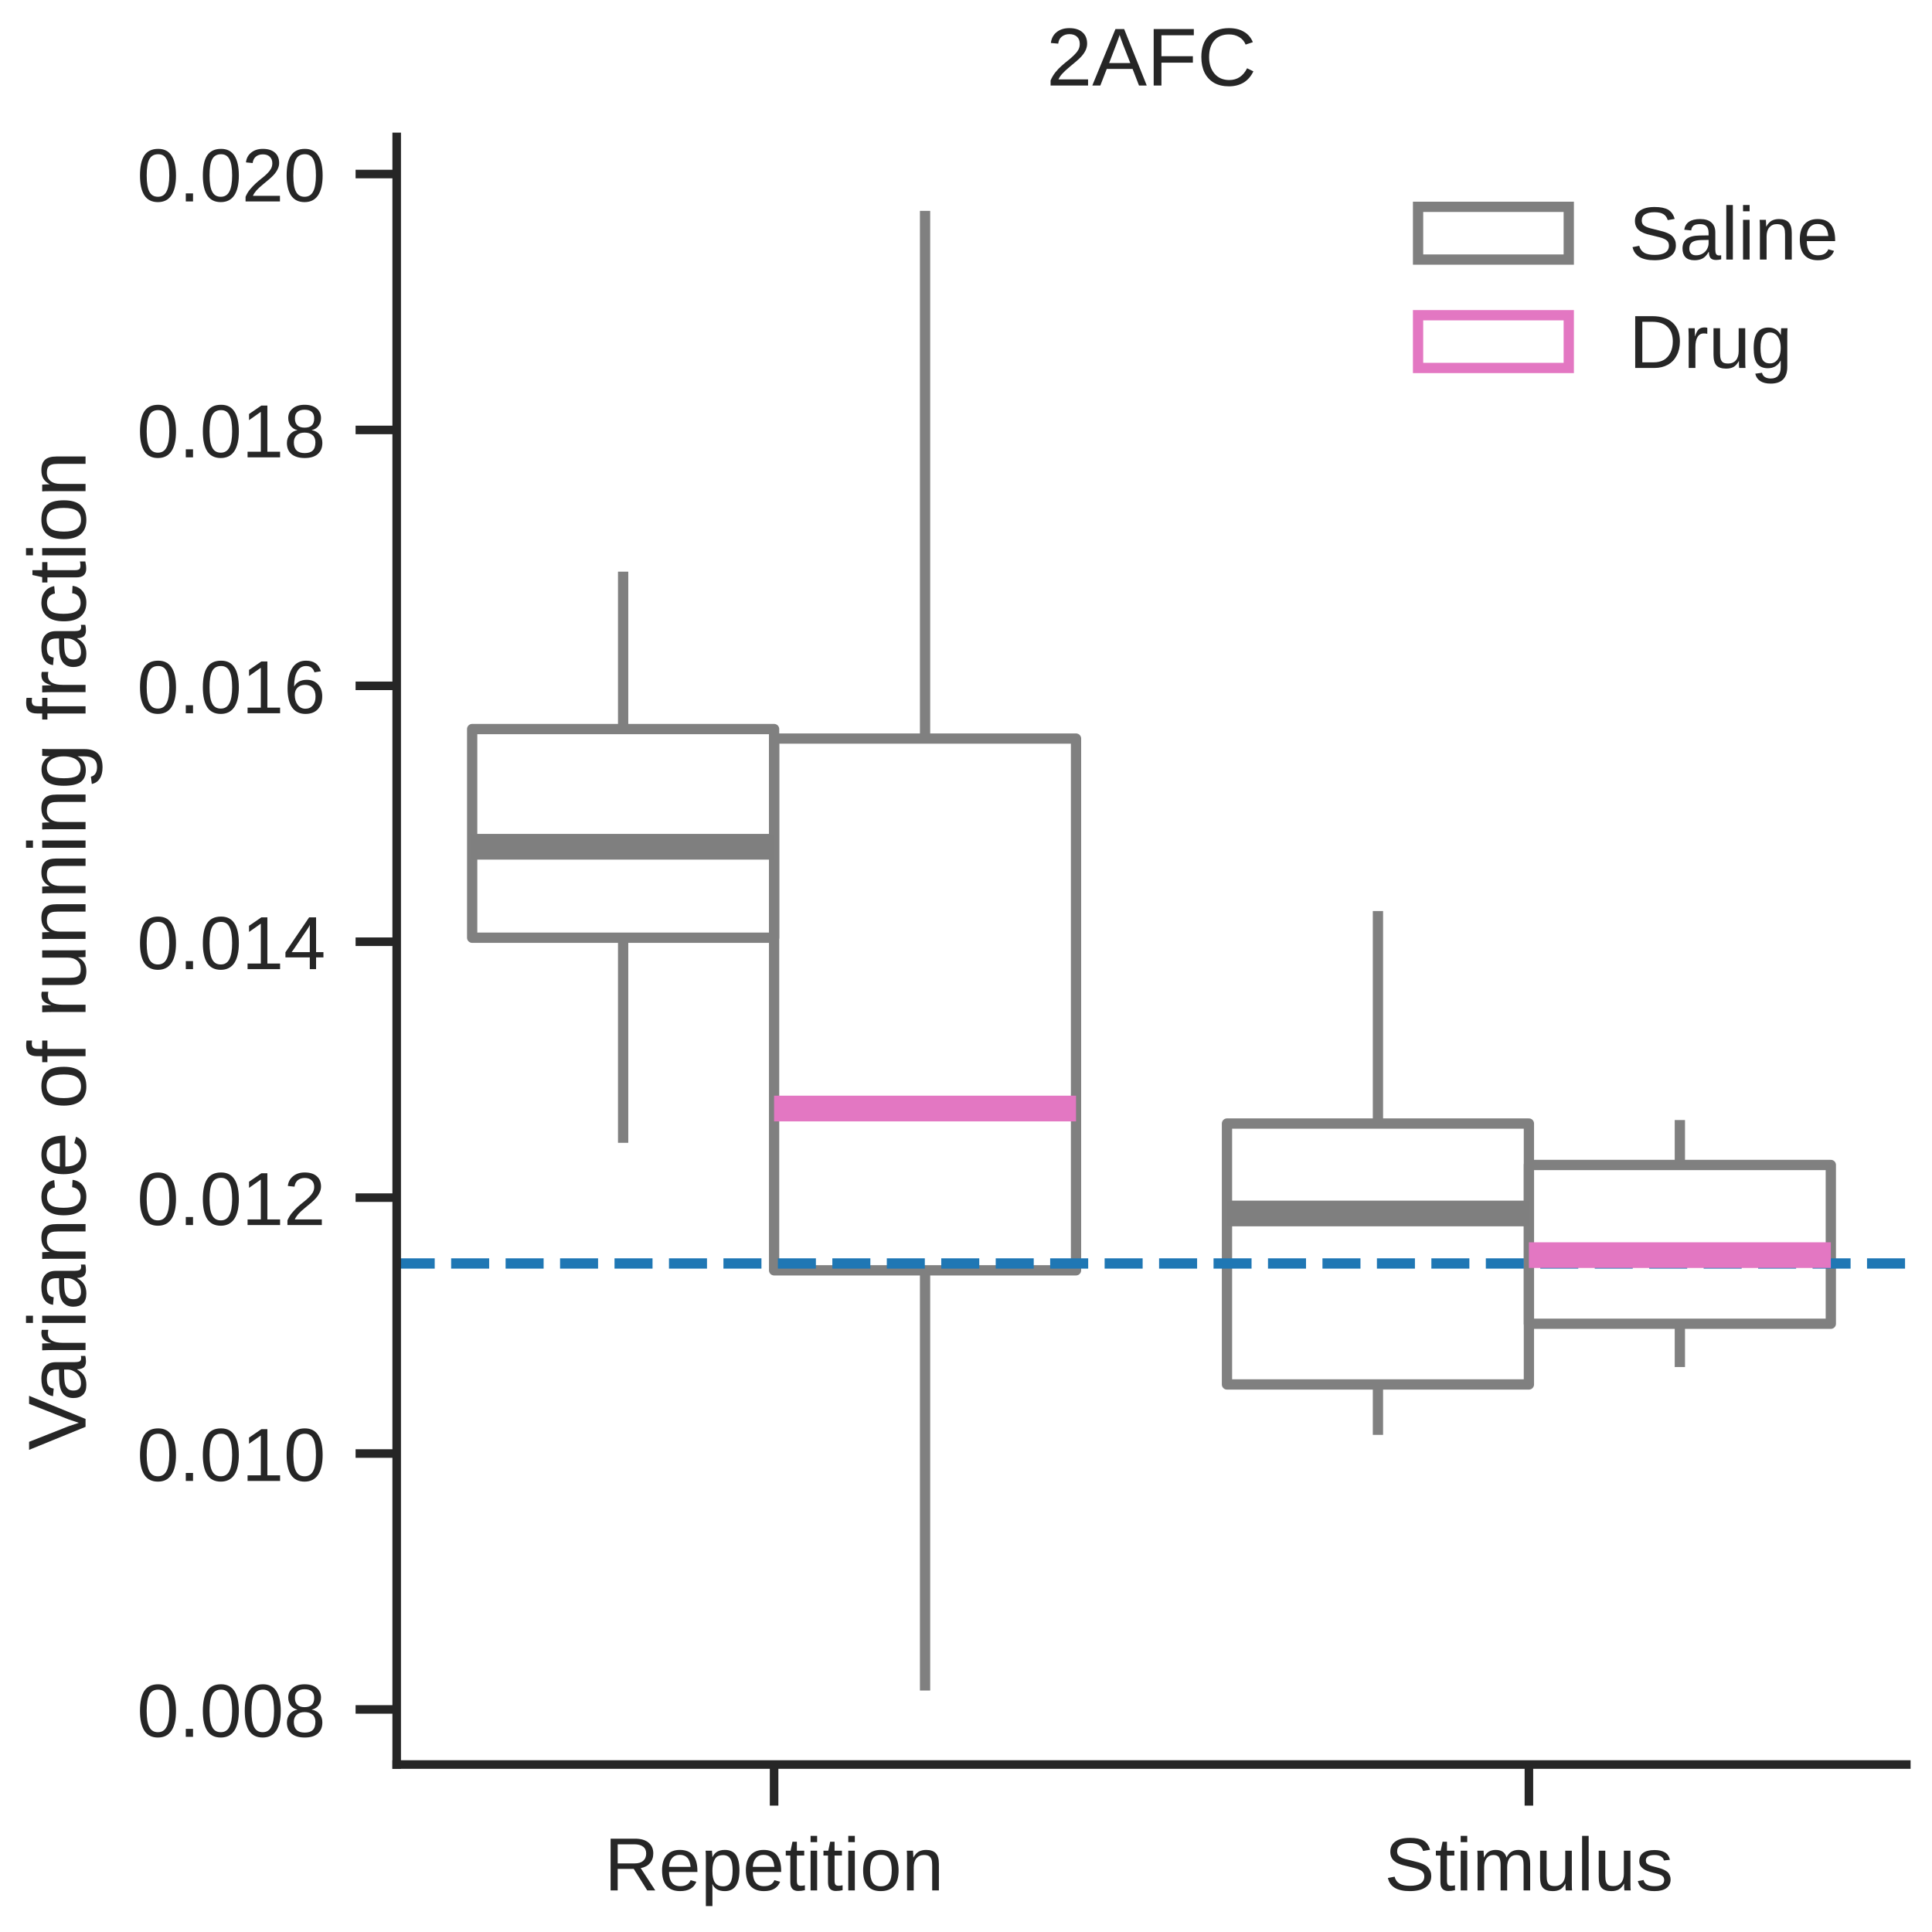
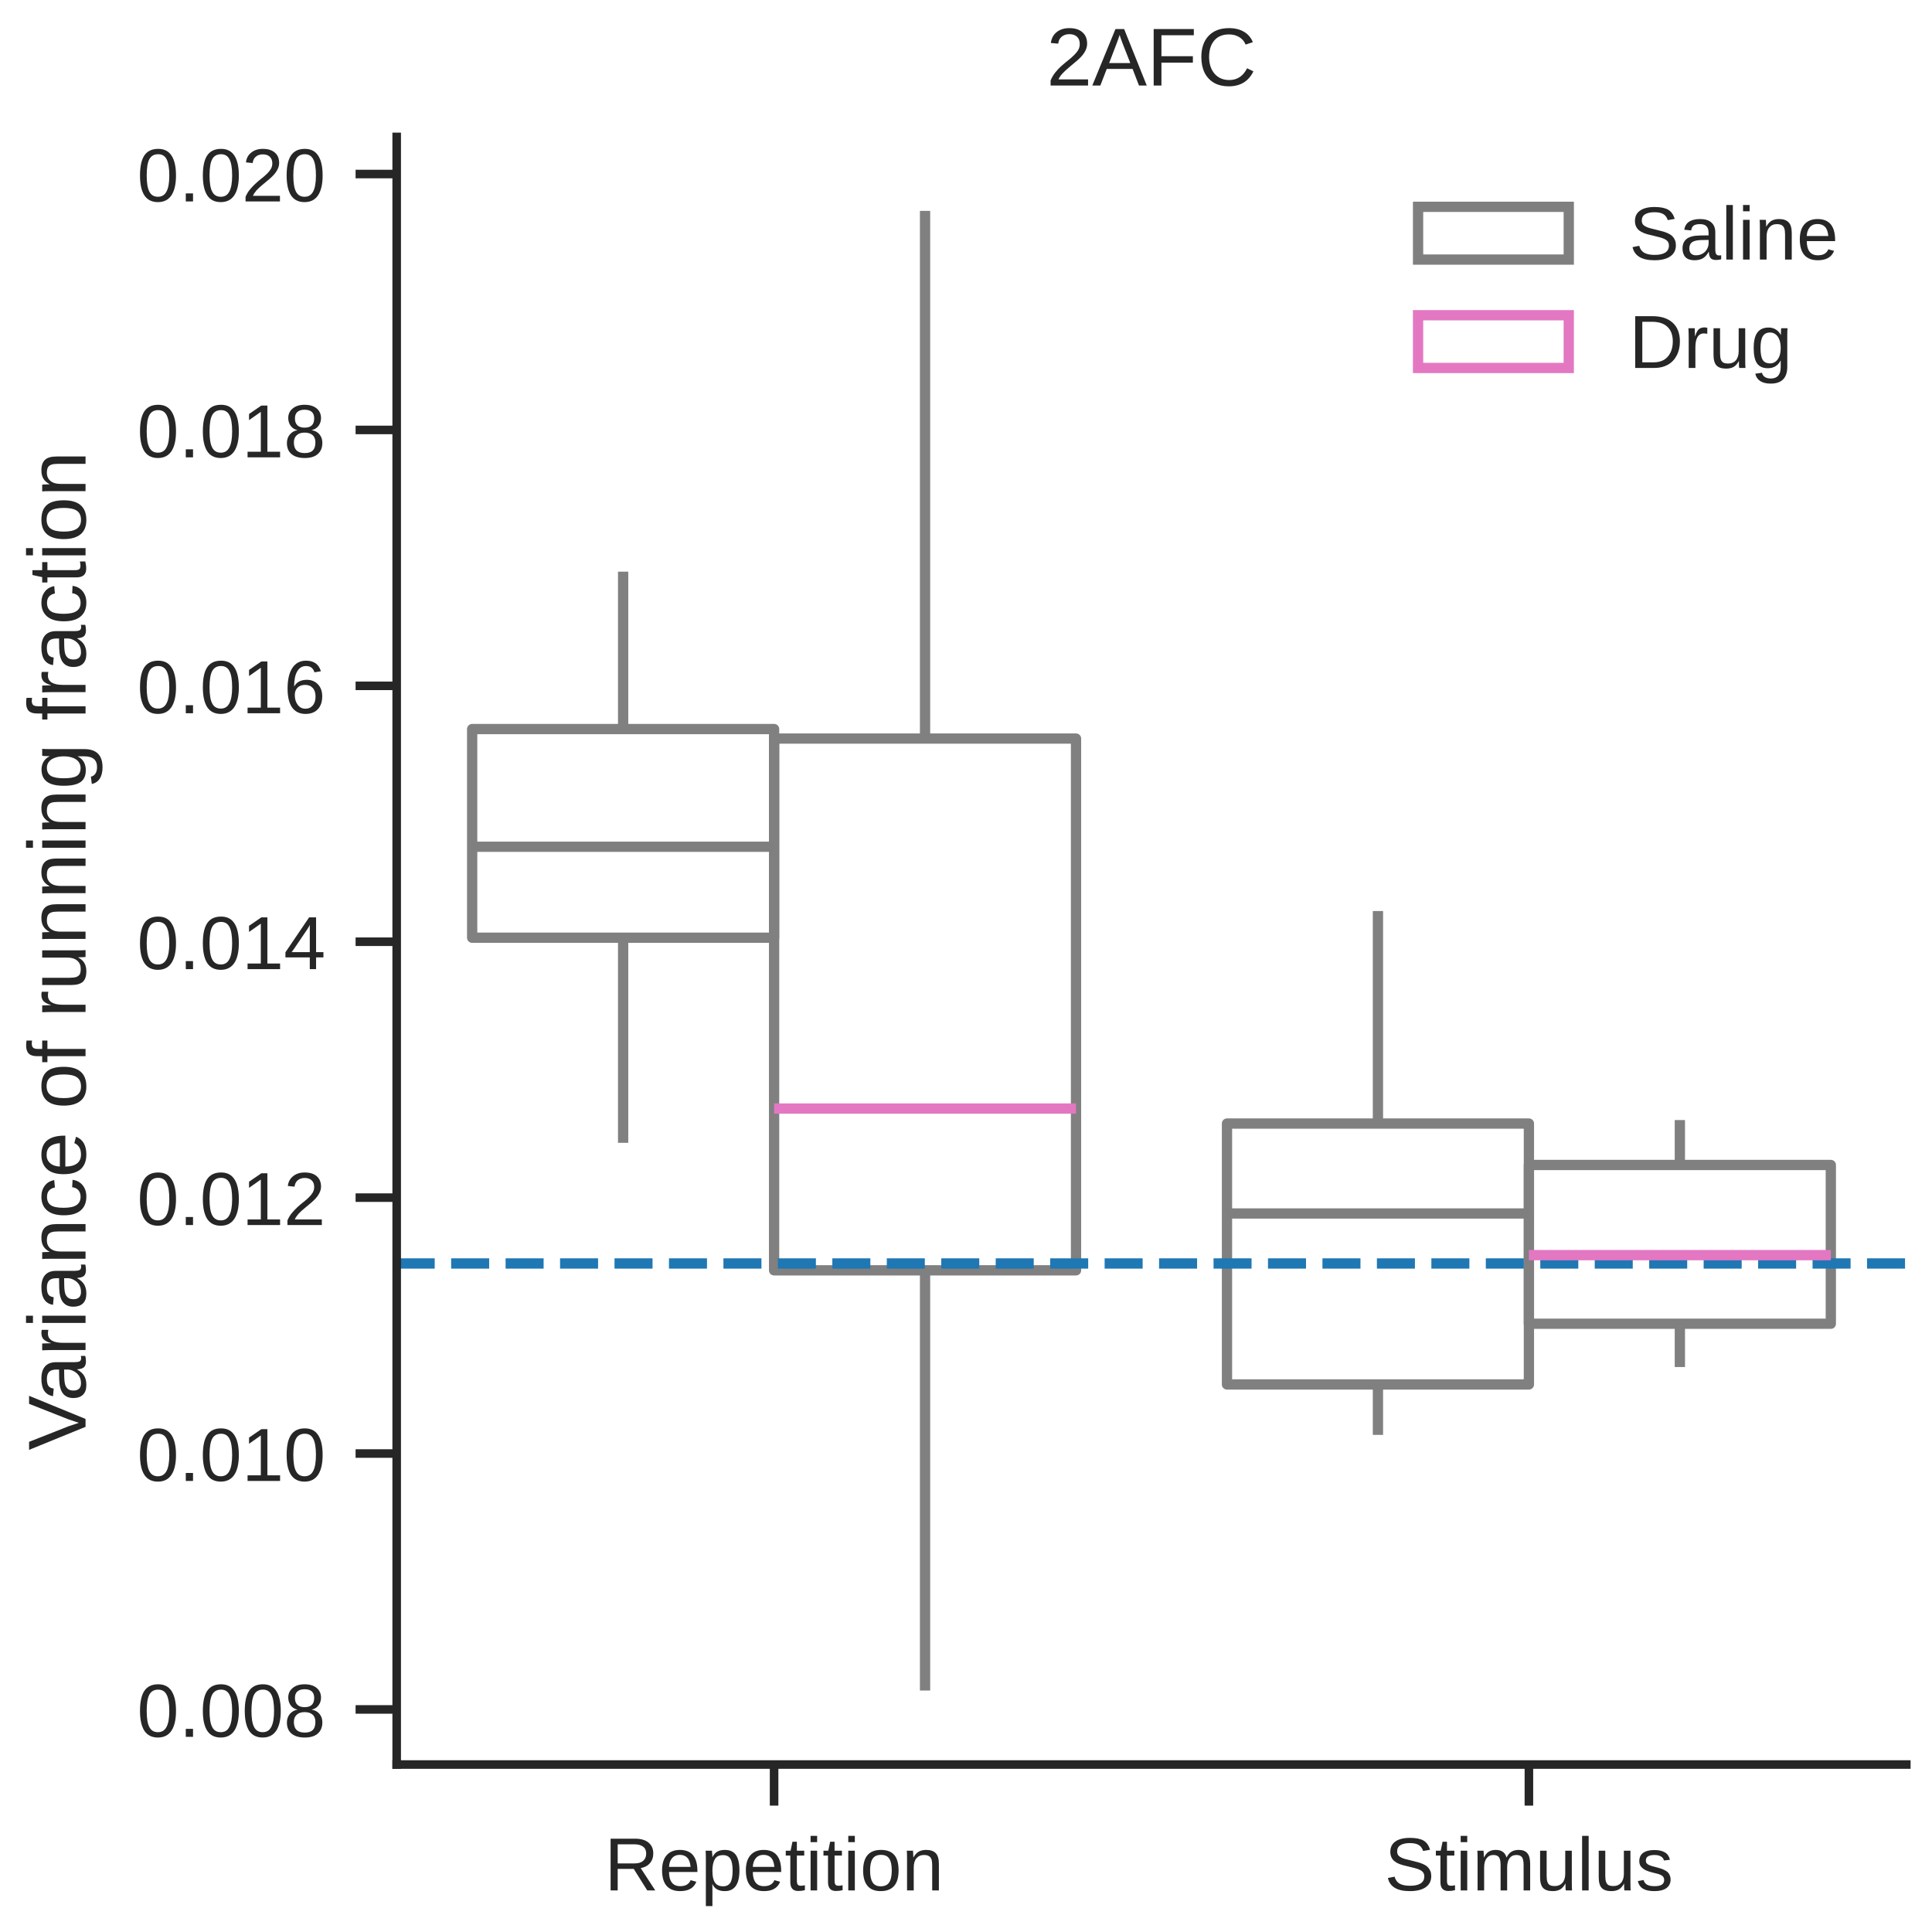
<svg xmlns="http://www.w3.org/2000/svg" xmlns:xlink="http://www.w3.org/1999/xlink" width="225.638pt" height="225.638pt" viewBox="0 0 225.638 225.638" version="1.1">
  <defs>
    <style type="text/css">*{stroke-linejoin: round; stroke-linecap: butt}</style>
  </defs>
  <g id="figure_1">
    <g id="patch_1">
      <path d="M 0 225.638  L 225.638 225.638  L 225.638 0  L 0 0  z " style="fill: #ffffff" />
    </g>
    <g id="axes_1">
      <g id="patch_2">
        <path d="M 46.329 206.079  L 222.638 206.079  L 222.638 15.989  L 46.329 15.989  z " style="fill: #ffffff" />
      </g>
      <g id="matplotlib.axis_1">
        <g id="xtick_1">
          <g id="line2d_1">
            <defs>
-               <path id="mf7cb19269c" d="M 0 0  L 0 4.8  " style="stroke: #262626" />
+               <path id="mc6f1d817b6" d="M 0 0  L 0 4.8  " style="stroke: #262626" />
            </defs>
            <g>
-               <use xlink:href="#mf7cb19269c" x="90.406" y="206.079" style="fill: #262626; stroke: #262626" />
+               <use xlink:href="#mc6f1d817b6" x="90.406" y="206.079" style="fill: #262626; stroke: #262626" />
            </g>
          </g>
          <g id="text_1">
            <text style="font-size: 8.8px; font-family: 'Arial', 'DejaVu Sans', 'Liberation Sans', 'Bitstream Vera Sans', sans-serif; text-anchor: middle; fill: #262626" x="90.406" y="220.786" transform="rotate(-0 90.40618 220.7856)">Repetition</text>
          </g>
        </g>
        <g id="xtick_2">
          <g id="line2d_2">
            <g>
-               <use xlink:href="#mf7cb19269c" x="178.56" y="206.079" style="fill: #262626; stroke: #262626" />
+               <use xlink:href="#mc6f1d817b6" x="178.56" y="206.079" style="fill: #262626; stroke: #262626" />
            </g>
          </g>
          <g id="text_2">
            <text style="font-size: 8.8px; font-family: 'Arial', 'DejaVu Sans', 'Liberation Sans', 'Bitstream Vera Sans', sans-serif; text-anchor: middle; fill: #262626" x="178.56" y="220.786" transform="rotate(-0 178.5604 220.7856)">Stimulus</text>
          </g>
        </g>
      </g>
      <g id="matplotlib.axis_2">
        <g id="ytick_1">
          <g id="line2d_3">
            <defs>
-               <path id="m16fa5cbbaa" d="M 0 0  L -4.8 0  " style="stroke: #262626" />
+               <path id="m928166bc07" d="M 0 0  L -4.8 0  " style="stroke: #262626" />
            </defs>
            <g>
-               <use xlink:href="#m16fa5cbbaa" x="46.329" y="199.645" style="fill: #262626; stroke: #262626" />
+               <use xlink:href="#m928166bc07" x="46.329" y="199.645" style="fill: #262626; stroke: #262626" />
            </g>
          </g>
          <g id="text_3">
            <text style="font-size: 8.8px; font-family: 'Arial', 'DejaVu Sans', 'Liberation Sans', 'Bitstream Vera Sans', sans-serif; text-anchor: end; fill: #262626" x="38.029" y="202.848" transform="rotate(-0 38.02905 202.8482)">0.008</text>
          </g>
        </g>
        <g id="ytick_2">
          <g id="line2d_4">
            <g>
-               <use xlink:href="#m16fa5cbbaa" x="46.329" y="169.758" style="fill: #262626; stroke: #262626" />
+               <use xlink:href="#m928166bc07" x="46.329" y="169.758" style="fill: #262626; stroke: #262626" />
            </g>
          </g>
          <g id="text_4">
            <text style="font-size: 8.8px; font-family: 'Arial', 'DejaVu Sans', 'Liberation Sans', 'Bitstream Vera Sans', sans-serif; text-anchor: end; fill: #262626" x="38.029" y="172.961" transform="rotate(-0 38.02905 172.9615)">0.010</text>
          </g>
        </g>
        <g id="ytick_3">
          <g id="line2d_5">
            <g>
-               <use xlink:href="#m16fa5cbbaa" x="46.329" y="139.871" style="fill: #262626; stroke: #262626" />
+               <use xlink:href="#m928166bc07" x="46.329" y="139.871" style="fill: #262626; stroke: #262626" />
            </g>
          </g>
          <g id="text_5">
            <text style="font-size: 8.8px; font-family: 'Arial', 'DejaVu Sans', 'Liberation Sans', 'Bitstream Vera Sans', sans-serif; text-anchor: end; fill: #262626" x="38.029" y="143.075" transform="rotate(-0 38.02905 143.0747)">0.012</text>
          </g>
        </g>
        <g id="ytick_4">
          <g id="line2d_6">
            <g>
-               <use xlink:href="#m16fa5cbbaa" x="46.329" y="109.985" style="fill: #262626; stroke: #262626" />
+               <use xlink:href="#m928166bc07" x="46.329" y="109.985" style="fill: #262626; stroke: #262626" />
            </g>
          </g>
          <g id="text_6">
            <text style="font-size: 8.8px; font-family: 'Arial', 'DejaVu Sans', 'Liberation Sans', 'Bitstream Vera Sans', sans-serif; text-anchor: end; fill: #262626" x="38.029" y="113.188" transform="rotate(-0 38.02905 113.1879)">0.014</text>
          </g>
        </g>
        <g id="ytick_5">
          <g id="line2d_7">
            <g>
-               <use xlink:href="#m16fa5cbbaa" x="46.329" y="80.098" style="fill: #262626; stroke: #262626" />
+               <use xlink:href="#m928166bc07" x="46.329" y="80.098" style="fill: #262626; stroke: #262626" />
            </g>
          </g>
          <g id="text_7">
            <text style="font-size: 8.8px; font-family: 'Arial', 'DejaVu Sans', 'Liberation Sans', 'Bitstream Vera Sans', sans-serif; text-anchor: end; fill: #262626" x="38.029" y="83.301" transform="rotate(-0 38.02905 83.30108)">0.016</text>
          </g>
        </g>
        <g id="ytick_6">
          <g id="line2d_8">
            <g>
-               <use xlink:href="#m16fa5cbbaa" x="46.329" y="50.211" style="fill: #262626; stroke: #262626" />
+               <use xlink:href="#m928166bc07" x="46.329" y="50.211" style="fill: #262626; stroke: #262626" />
            </g>
          </g>
          <g id="text_8">
            <text style="font-size: 8.8px; font-family: 'Arial', 'DejaVu Sans', 'Liberation Sans', 'Bitstream Vera Sans', sans-serif; text-anchor: end; fill: #262626" x="38.029" y="53.414" transform="rotate(-0 38.02905 53.41429)">0.018</text>
          </g>
        </g>
        <g id="ytick_7">
          <g id="line2d_9">
            <g>
-               <use xlink:href="#m16fa5cbbaa" x="46.329" y="20.324" style="fill: #262626; stroke: #262626" />
+               <use xlink:href="#m928166bc07" x="46.329" y="20.324" style="fill: #262626; stroke: #262626" />
            </g>
          </g>
          <g id="text_9">
            <text style="font-size: 8.8px; font-family: 'Arial', 'DejaVu Sans', 'Liberation Sans', 'Bitstream Vera Sans', sans-serif; text-anchor: end; fill: #262626" x="38.029" y="23.528" transform="rotate(-0 38.02905 23.5275)">0.020</text>
          </g>
        </g>
        <g id="text_10">
          <text style="font-size: 9.6px; font-family: 'Arial', 'DejaVu Sans', 'Liberation Sans', 'Bitstream Vera Sans', sans-serif; text-anchor: middle; fill: #262626" x="9.989" y="111.034" transform="rotate(-90 9.989303 111.0341)">Variance of running fraction</text>
        </g>
      </g>
      <g id="patch_3">
-         <path clip-path="url(#pa14c150c36)" style="fill: none; stroke: #7f7f7f; stroke-width: 1.2; stroke-linejoin: miter" />
+         <path clip-path="url(#p57a304cc6e)" style="fill: none; stroke: #7f7f7f; stroke-width: 1.2; stroke-linejoin: miter" />
      </g>
      <g id="patch_4">
-         <path clip-path="url(#pa14c150c36)" style="fill: none; stroke: #e377c2; stroke-width: 1.2; stroke-linejoin: miter" />
+         <path clip-path="url(#p57a304cc6e)" style="fill: none; stroke: #e377c2; stroke-width: 1.2; stroke-linejoin: miter" />
      </g>
      <g id="line2d_10">
-         <path d="M 55.144 109.517  L 90.406 109.517  L 90.406 85.146  L 55.144 85.146  L 55.144 109.517  " clip-path="url(#pa14c150c36)" style="fill: none; stroke: #808080; stroke-width: 1.2; stroke-linecap: round" />
+         <path d="M 55.144 109.517  L 90.406 109.517  L 90.406 85.146  L 55.144 85.146  L 55.144 109.517  " clip-path="url(#p57a304cc6e)" style="fill: none; stroke: #808080; stroke-width: 1.2; stroke-linecap: round" />
      </g>
      <g id="line2d_11">
-         <path d="M 72.775 109.517  L 72.775 133.467  " clip-path="url(#pa14c150c36)" style="fill: none; stroke: #808080; stroke-width: 1.2" />
+         <path d="M 72.775 109.517  L 72.775 133.467  " clip-path="url(#p57a304cc6e)" style="fill: none; stroke: #808080; stroke-width: 1.2" />
      </g>
      <g id="line2d_12">
-         <path d="M 72.775 85.146  L 72.775 66.765  " clip-path="url(#pa14c150c36)" style="fill: none; stroke: #808080; stroke-width: 1.2" />
+         <path d="M 72.775 85.146  L 72.775 66.765  " clip-path="url(#p57a304cc6e)" style="fill: none; stroke: #808080; stroke-width: 1.2" />
      </g>
      <g id="line2d_13">
-         <path d="M 143.299 161.69  L 178.56 161.69  L 178.56 131.219  L 143.299 131.219  L 143.299 161.69  " clip-path="url(#pa14c150c36)" style="fill: none; stroke: #808080; stroke-width: 1.2; stroke-linecap: round" />
+         <path d="M 143.299 161.69  L 178.56 161.69  L 178.56 131.219  L 143.299 131.219  L 143.299 161.69  " clip-path="url(#p57a304cc6e)" style="fill: none; stroke: #808080; stroke-width: 1.2; stroke-linecap: round" />
      </g>
      <g id="line2d_14">
-         <path d="M 160.93 161.69  L 160.93 167.579  " clip-path="url(#pa14c150c36)" style="fill: none; stroke: #808080; stroke-width: 1.2" />
+         <path d="M 160.93 161.69  L 160.93 167.579  " clip-path="url(#p57a304cc6e)" style="fill: none; stroke: #808080; stroke-width: 1.2" />
      </g>
      <g id="line2d_15">
-         <path d="M 160.93 131.219  L 160.93 106.398  " clip-path="url(#pa14c150c36)" style="fill: none; stroke: #808080; stroke-width: 1.2" />
+         <path d="M 160.93 131.219  L 160.93 106.398  " clip-path="url(#p57a304cc6e)" style="fill: none; stroke: #808080; stroke-width: 1.2" />
      </g>
      <g id="line2d_16">
-         <path d="M 90.406 148.36  L 125.668 148.36  L 125.668 86.258  L 90.406 86.258  L 90.406 148.36  " clip-path="url(#pa14c150c36)" style="fill: none; stroke: #808080; stroke-width: 1.2; stroke-linecap: round" />
+         <path d="M 90.406 148.36  L 125.668 148.36  L 125.668 86.258  L 90.406 86.258  L 90.406 148.36  " clip-path="url(#p57a304cc6e)" style="fill: none; stroke: #808080; stroke-width: 1.2; stroke-linecap: round" />
      </g>
      <g id="line2d_17">
-         <path d="M 108.037 148.36  L 108.037 197.439  " clip-path="url(#pa14c150c36)" style="fill: none; stroke: #808080; stroke-width: 1.2" />
+         <path d="M 108.037 148.36  L 108.037 197.439  " clip-path="url(#p57a304cc6e)" style="fill: none; stroke: #808080; stroke-width: 1.2" />
      </g>
      <g id="line2d_18">
-         <path d="M 108.037 86.258  L 108.037 24.63  " clip-path="url(#pa14c150c36)" style="fill: none; stroke: #808080; stroke-width: 1.2" />
+         <path d="M 108.037 86.258  L 108.037 24.63  " clip-path="url(#p57a304cc6e)" style="fill: none; stroke: #808080; stroke-width: 1.2" />
      </g>
      <g id="line2d_19">
-         <path d="M 178.56 154.598  L 213.822 154.598  L 213.822 136.057  L 178.56 136.057  L 178.56 154.598  " clip-path="url(#pa14c150c36)" style="fill: none; stroke: #808080; stroke-width: 1.2; stroke-linecap: round" />
+         <path d="M 178.56 154.598  L 213.822 154.598  L 213.822 136.057  L 178.56 136.057  L 178.56 154.598  " clip-path="url(#p57a304cc6e)" style="fill: none; stroke: #808080; stroke-width: 1.2; stroke-linecap: round" />
      </g>
      <g id="line2d_20">
-         <path d="M 196.191 154.598  L 196.191 159.655  " clip-path="url(#pa14c150c36)" style="fill: none; stroke: #808080; stroke-width: 1.2" />
+         <path d="M 196.191 154.598  L 196.191 159.655  " clip-path="url(#p57a304cc6e)" style="fill: none; stroke: #808080; stroke-width: 1.2" />
      </g>
      <g id="line2d_21">
-         <path d="M 196.191 136.057  L 196.191 130.808  " clip-path="url(#pa14c150c36)" style="fill: none; stroke: #808080; stroke-width: 1.2" />
+         <path d="M 196.191 136.057  L 196.191 130.808  " clip-path="url(#p57a304cc6e)" style="fill: none; stroke: #808080; stroke-width: 1.2" />
      </g>
      <g id="line2d_22">
-         <path d="M 46.329 147.562  L 222.638 147.562  " clip-path="url(#pa14c150c36)" style="fill: none; stroke-dasharray: 4.44,1.92; stroke-dashoffset: 0; stroke: #1f77b4; stroke-width: 1.2" />
+         <path d="M 46.329 147.562  L 222.638 147.562  " clip-path="url(#p57a304cc6e)" style="fill: none; stroke-dasharray: 4.44,1.92; stroke-dashoffset: 0; stroke: #1f77b4; stroke-width: 1.2" />
      </g>
      <g id="line2d_23">
-         <path d="M 55.144 98.894  L 90.406 98.894  " clip-path="url(#pa14c150c36)" style="fill: none; stroke: #7f7f7f; stroke-width: 3" />
+         <path d="M 55.144 98.894  L 90.406 98.894  " clip-path="url(#p57a304cc6e)" style="fill: none; stroke: #7f7f7f; stroke-width: 1.2" />
      </g>
      <g id="line2d_24">
-         <path d="M 143.299 141.721  L 178.56 141.721  " clip-path="url(#pa14c150c36)" style="fill: none; stroke: #7f7f7f; stroke-width: 3" />
+         <path d="M 143.299 141.721  L 178.56 141.721  " clip-path="url(#p57a304cc6e)" style="fill: none; stroke: #7f7f7f; stroke-width: 1.2" />
      </g>
      <g id="line2d_25">
-         <path d="M 90.406 129.467  L 125.668 129.467  " clip-path="url(#pa14c150c36)" style="fill: none; stroke: #e377c2; stroke-width: 3" />
+         <path d="M 90.406 129.467  L 125.668 129.467  " clip-path="url(#p57a304cc6e)" style="fill: none; stroke: #e377c2; stroke-width: 1.2" />
      </g>
      <g id="line2d_26">
-         <path d="M 178.56 146.587  L 213.822 146.587  " clip-path="url(#pa14c150c36)" style="fill: none; stroke: #e377c2; stroke-width: 3" />
+         <path d="M 178.56 146.587  L 213.822 146.587  " clip-path="url(#p57a304cc6e)" style="fill: none; stroke: #e377c2; stroke-width: 1.2" />
      </g>
      <g id="patch_5">
        <path d="M 46.329 206.079  L 46.329 15.989  " style="fill: none; stroke: #262626; stroke-linejoin: miter; stroke-linecap: square" />
      </g>
      <g id="patch_6">
        <path d="M 46.329 206.079  L 222.638 206.079  " style="fill: none; stroke: #262626; stroke-linejoin: miter; stroke-linecap: square" />
      </g>
      <g id="text_11">
        <text style="font-size: 9.6px; font-family: 'Arial', 'DejaVu Sans', 'Liberation Sans', 'Bitstream Vera Sans', sans-serif; text-anchor: middle; fill: #262626" x="134.483" y="9.989" transform="rotate(-0 134.4833 9.989303)">2AFC</text>
      </g>
      <g id="legend_1">
        <g id="patch_7">
          <path d="M 165.616 30.316  L 183.216 30.316  L 183.216 24.156  L 165.616 24.156  L 165.616 30.316  z " style="fill: none; stroke: #7f7f7f; stroke-width: 1.2; stroke-linejoin: miter" />
        </g>
        <g id="text_12">
          <text style="font-size: 8.8px; font-family: 'Arial', 'DejaVu Sans', 'Liberation Sans', 'Bitstream Vera Sans', sans-serif; text-anchor: start; fill: #262626" x="190.256" y="30.316" transform="rotate(-0 190.2563 30.31594)">Saline</text>
        </g>
        <g id="patch_8">
          <path d="M 165.616 42.975  L 183.216 42.975  L 183.216 36.815  L 165.616 36.815  L 165.616 42.975  z " style="fill: none; stroke: #e377c2; stroke-width: 1.2; stroke-linejoin: miter" />
        </g>
        <g id="text_13">
          <text style="font-size: 8.8px; font-family: 'Arial', 'DejaVu Sans', 'Liberation Sans', 'Bitstream Vera Sans', sans-serif; text-anchor: start; fill: #262626" x="190.256" y="42.975" transform="rotate(-0 190.2563 42.97454)">Drug</text>
        </g>
      </g>
    </g>
  </g>
  <defs>
-     <clipPath id="pa14c150c36">
+     <clipPath id="p57a304cc6e">
      <rect x="46.329" y="15.989" width="176.309" height="190.09" />
    </clipPath>
  </defs>
</svg>
